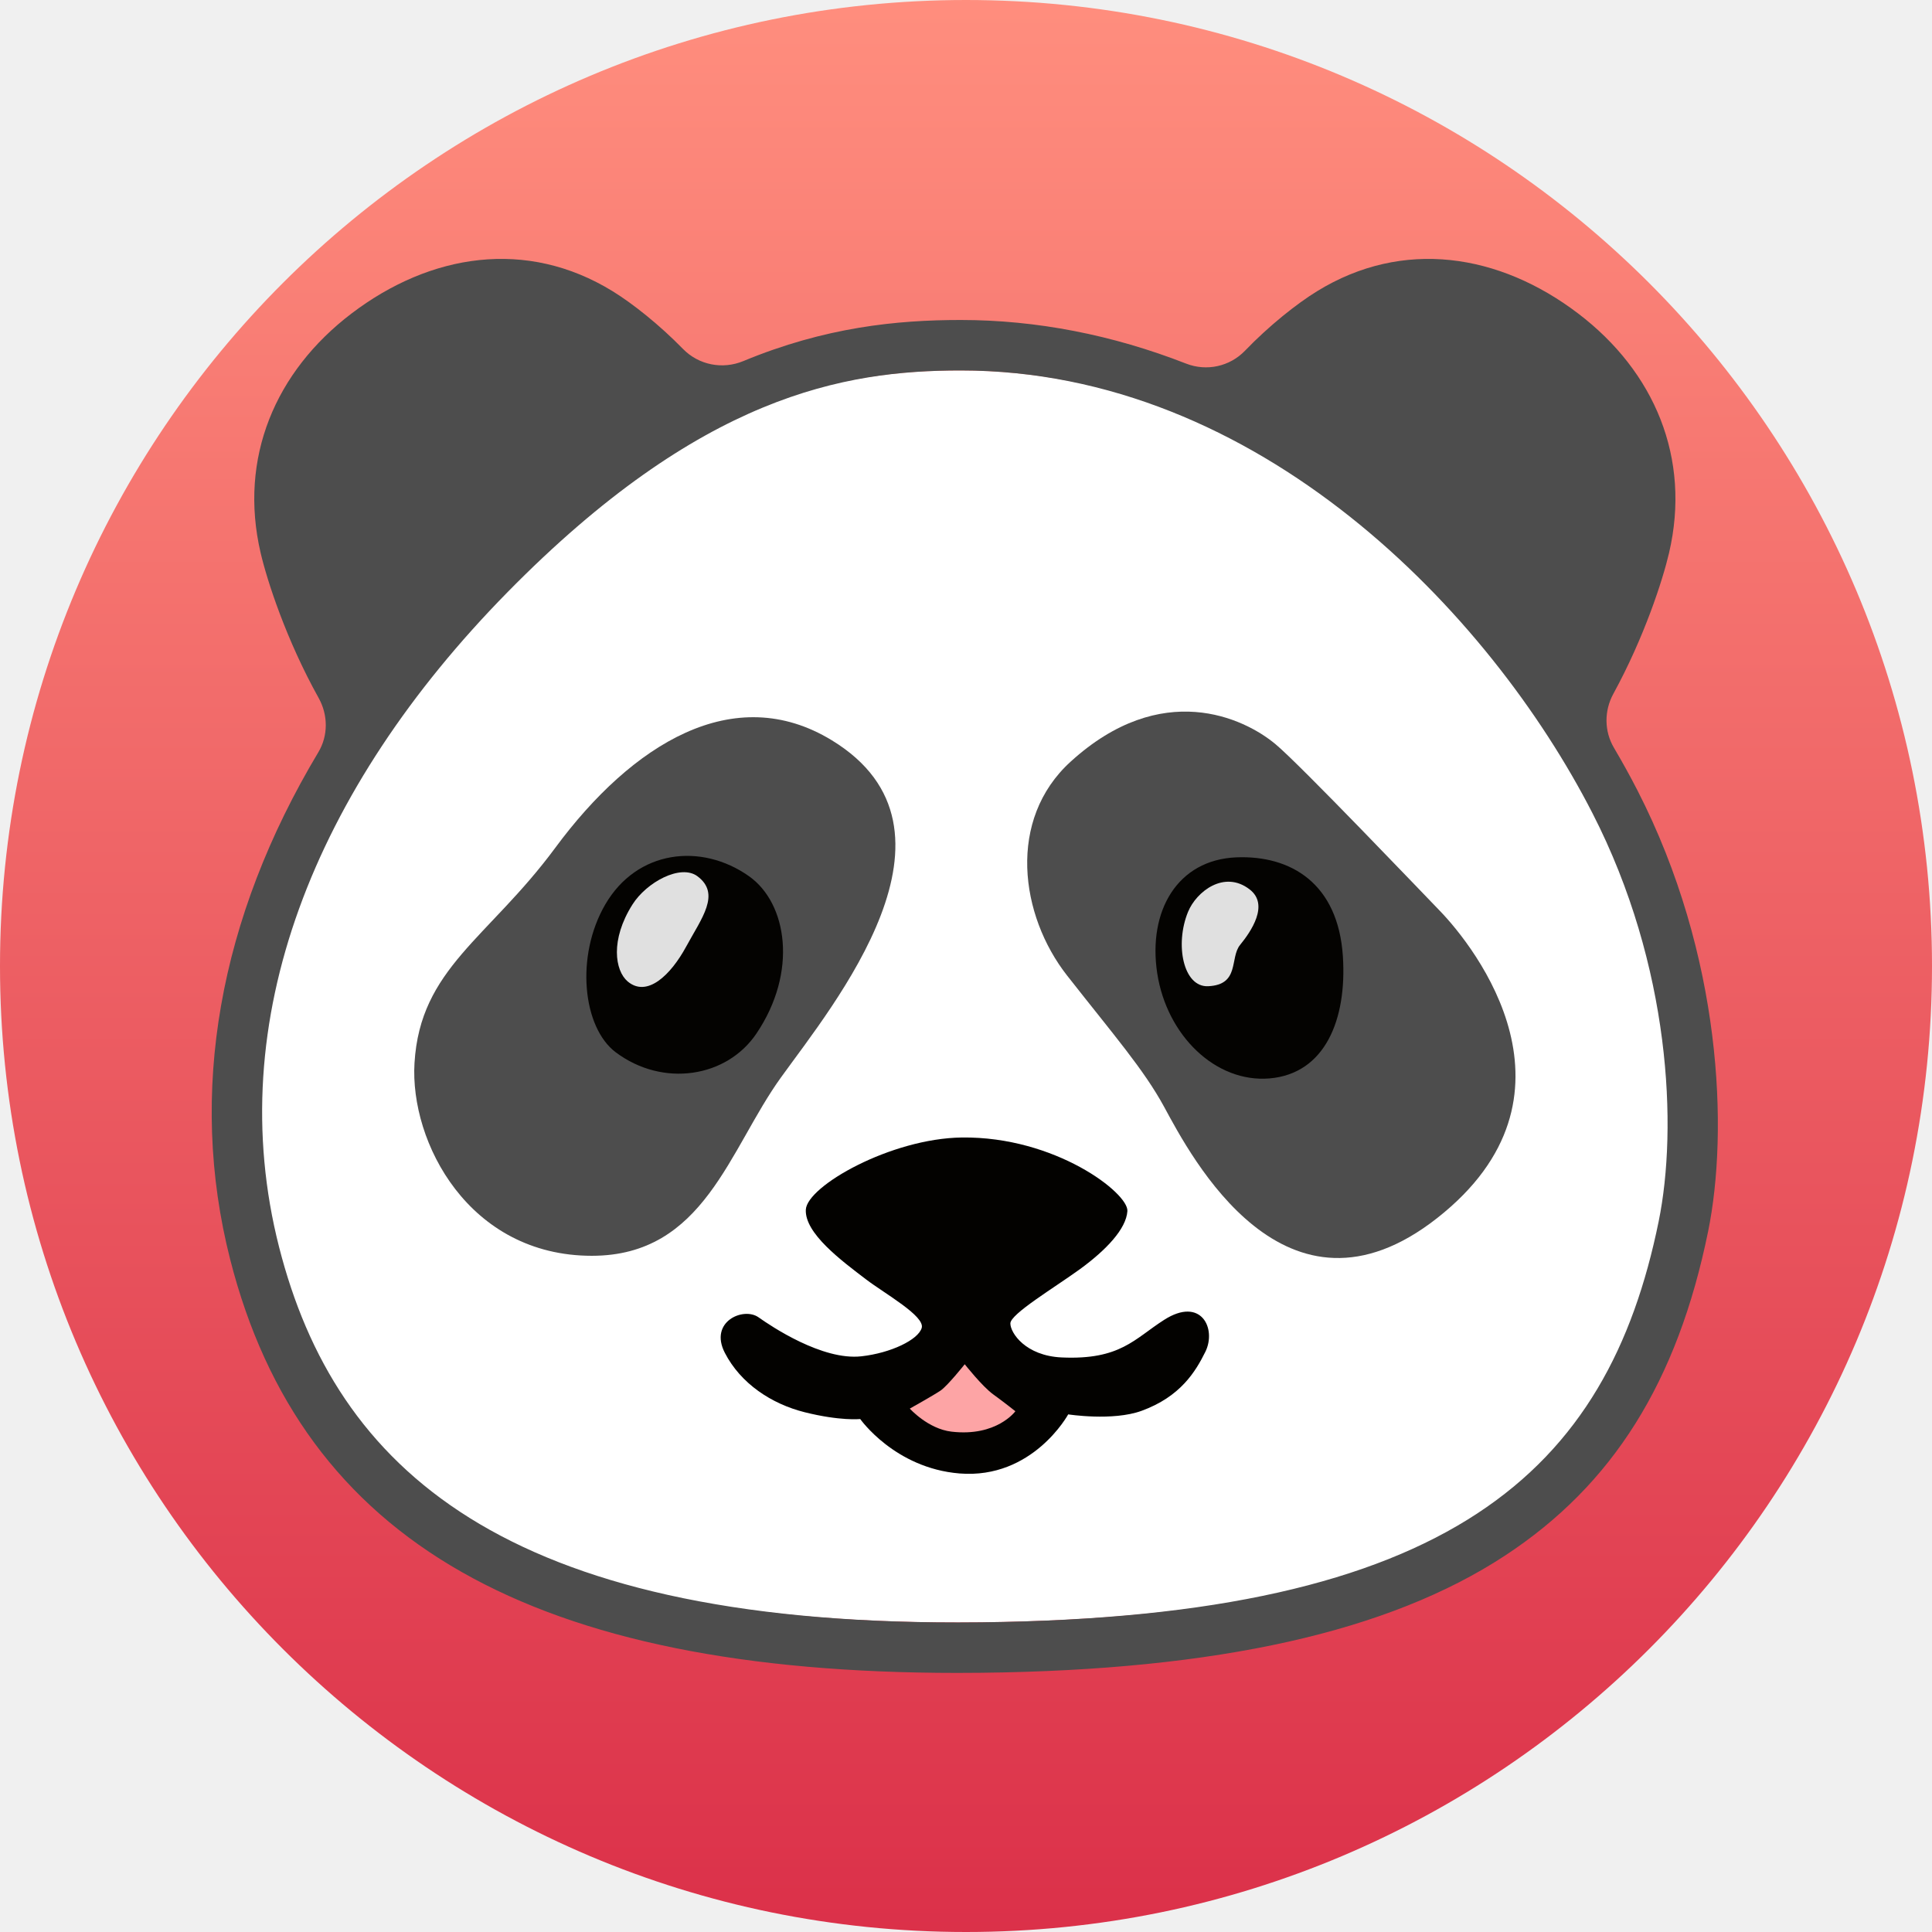
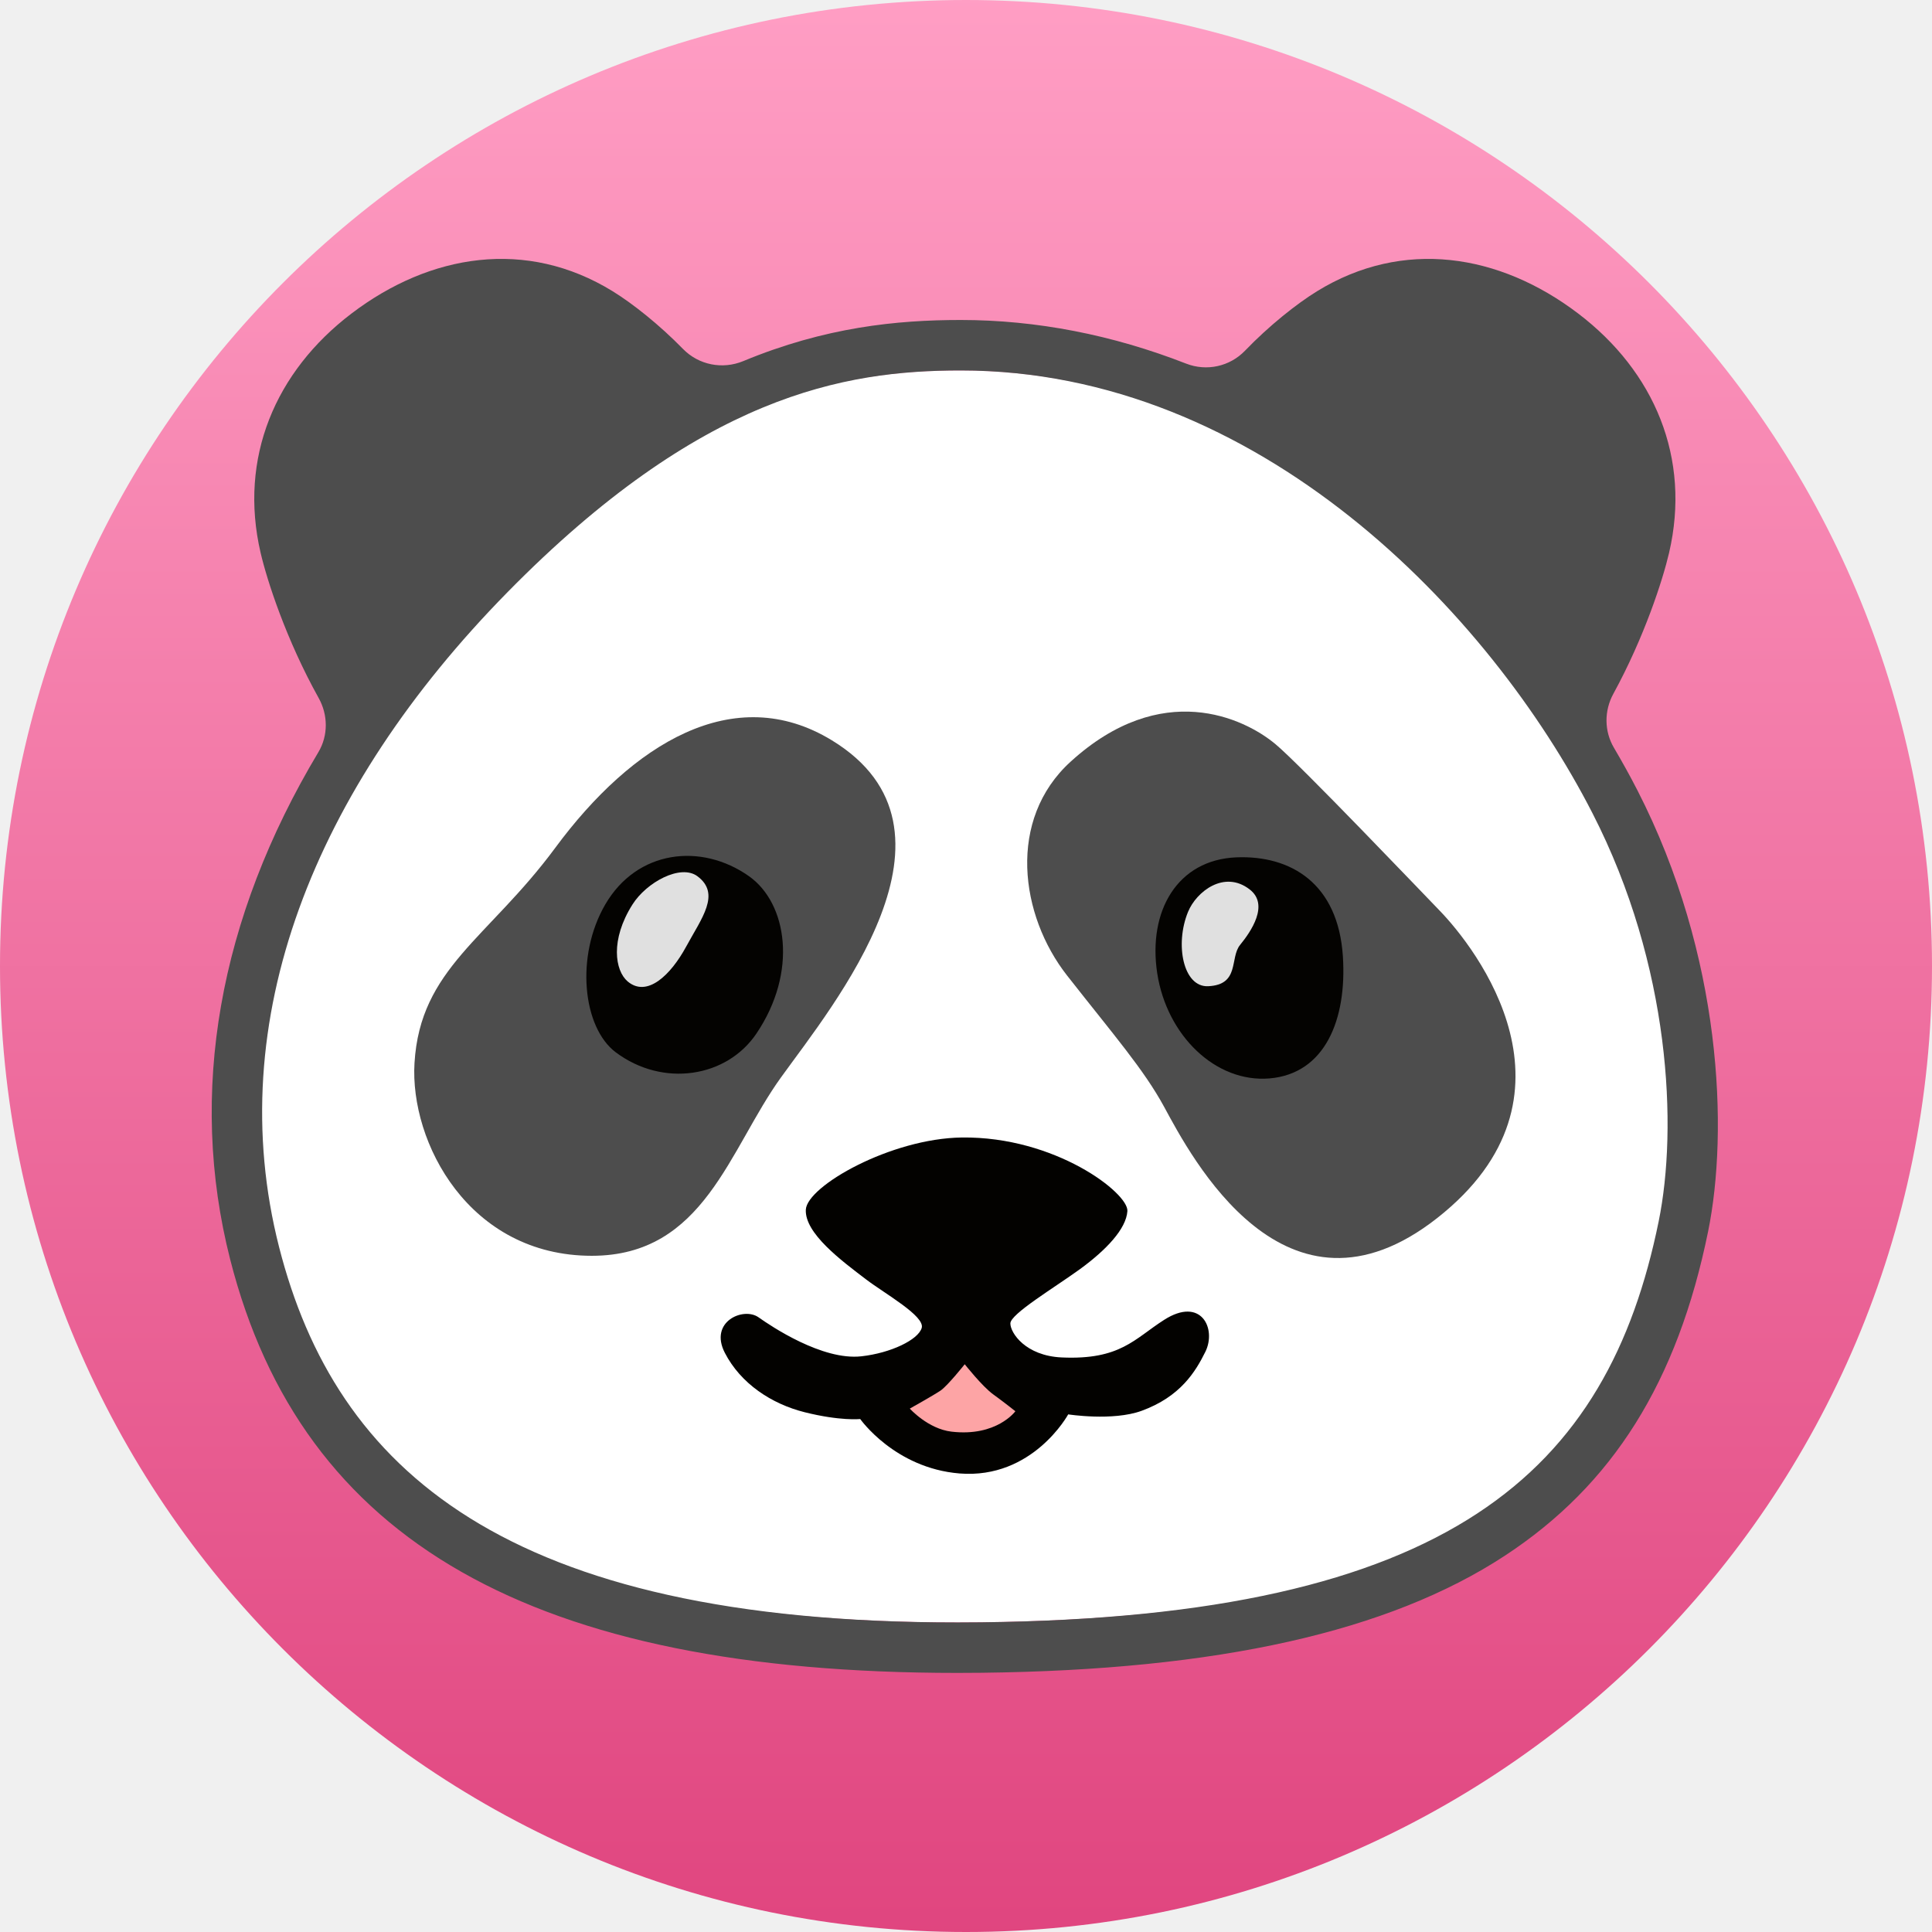
<svg xmlns="http://www.w3.org/2000/svg" viewBox="0 0 128 128" width="128" height="128">
  <defs>
    <linearGradient id="panda-bg" x1="0" y1="0" x2="0" y2="1">
-       <stop offset="0" stop-color="#FF8E7E" />
-       <stop offset="1" stop-color="#DB3049" />
+       <stop offset="0" stop-color="#FF9EC4" />
+       <stop offset="1" stop-color="#E0457F" />
    </linearGradient>
  </defs>
  <circle cx="64" cy="64" r="64" fill="url(#panda-bg)" />
  <svg x="10.26" y="10.57" width="106.44" height="106.44" viewBox="0 0 128 128">
    <g>
      <g>
        <path fill="#FFFFFF" d="M64.192,16.804c-9.484,0-21.097,2.011-36.774,17.689     S4.244,68.623,8.911,86.632s18.788,30.345,56.937,29.911     s50.825-12.026,54.96-31.943c1.546-7.447,0.984-20.35-5.37-32.521     C107.108,36.102,88.38,16.804,64.192,16.804z" />
        <g>
          <path fill="#4D4D4D" d="M53.937,46.271c-7.798-4.757-15.918,0.281-22.04,8.571      C26.557,62.069,21.137,64.437,20.686,71.985      c-0.381,6.313,4.336,15.356,14.131,15.356c8.953,0,10.93-8.481,15.075-14.222      C54.027,67.368,65.599,53.387,53.937,46.271z" />
          <path fill="#4D4D4D" d="M72.966,47.968c-5.078,4.617-4.055,12.244-0.281,17.052      c3.774,4.807,6.112,7.487,7.728,10.458c2.118,3.904,9.645,18.377,21.759,8.852      c12.335-9.705,3.041-21.548,0.191-24.489      c-1.114-1.144-11.161-11.682-13.098-13.278      C86.766,44.485,80.212,41.374,72.966,47.968z" />
        </g>
        <g>
          <path fill="#040301" d="M94.654,63.504c0.321,5.008-1.415,9.324-5.841,9.705      c-4.306,0.361-8.19-3.422-8.953-8.38c-0.753-4.958,1.606-9.043,6.313-9.234      C90.499,55.425,94.282,57.663,94.654,63.504z" />
          <path fill="#040301" d="M47.934,69.626c-2.369,3.523-7.457,4.316-11.211,1.505      c-2.64-1.977-3.232-7.658-0.843-11.773c2.519-4.346,7.648-4.958,11.472-2.248      C50.383,59.269,51.236,64.729,47.934,69.626z" />
          <path fill="#E0E0E0" d="M82.319,59.931c-1.074,2.609-0.381,6.032,1.606,5.932      c2.539-0.12,1.696-2.258,2.539-3.292c0.843-1.034,2.359-3.202,0.753-4.426      C85.199,56.589,82.981,58.325,82.319,59.931z" />
          <path fill="#E0E0E0" d="M38.048,59.359c-1.776,2.81-1.395,5.259-0.381,6.122      c1.556,1.315,3.443-0.522,4.667-2.78c1.224-2.258,2.78-4.195,0.893-5.6      C41.892,56.107,39.172,57.573,38.048,59.359z" />
        </g>
        <path fill="#030200" d="M64.298,77.916c-5.651,0.07-12.335,3.864-12.435,5.751     c-0.09,1.887,2.83,4.055,4.807,5.56c1.475,1.124,4.707,2.921,4.426,3.864     c-0.281,0.943-2.459,1.997-4.807,2.258c-3.111,0.351-7.196-2.399-8.2-3.111     c-1.204-0.843-3.954,0.351-2.68,2.83c1.265,2.459,3.724,4.075,6.363,4.737     c2.85,0.713,4.426,0.542,4.426,0.542s2.75,3.914,7.909,4.336     c5.841,0.472,8.661-4.707,8.661-4.707s3.543,0.552,5.841-0.281     c3.111-1.134,4.306-3.131,5.088-4.707c0.903-1.837-0.331-4.436-3.292-2.539     c-2.359,1.505-3.483,3.202-8.15,2.991c-2.89-0.13-4.095-1.957-4.095-2.71     c0-0.753,3.483-2.83,5.56-4.336c2.088-1.526,3.673-3.202,3.764-4.617     C77.576,82.343,71.735,77.826,64.298,77.916z" />
        <path fill="#FDA4A5" d="M64.524,95.982c0,0-1.365,1.716-1.927,2.098     c-0.562,0.381-2.449,1.435-2.449,1.435s1.445,1.616,3.322,1.837     c3.603,0.422,5.088-1.626,5.088-1.626s-0.823-0.662-1.766-1.345     C65.929,97.759,64.524,95.982,64.524,95.982z" />
        <path fill="#4D4D4D" d="M118.114,50.245c-0.584-1.139-1.21-2.266-1.867-3.381     c-0.778-1.321-0.783-2.946-0.049-4.292c2.484-4.549,3.941-9.086,4.441-11.228     c1.767-7.568-1.17-14.461-7.24-19.077     c-6.275-4.771-13.952-5.992-20.807-1.773c-1.635,1.006-3.832,2.757-5.736,4.735     c-1.216,1.264-3.06,1.667-4.694,1.029c-5.865-2.29-11.911-3.475-17.965-3.475     c-5.092,0-10.804,0.575-17.309,3.273c-1.663,0.69-3.56,0.317-4.817-0.972     c-1.871-1.918-4.001-3.608-5.596-4.59c-6.855-4.22-14.532-2.998-20.807,1.773     c-6.07,4.616-9.007,11.509-7.24,19.077c0.512,2.194,2.029,6.902,4.624,11.56     c0.752,1.349,0.766,2.994-0.028,4.319C5.112,60.433,2.618,74.341,5.999,87.624     c5.723,22.48,24.13,32.95,57.93,32.95c0.642,0,1.286-0.004,1.942-0.011     c18.805-0.217,32.439-3.267,41.68-9.323     c8.608-5.64,13.755-13.85,16.2-25.837     C125.377,77.427,124.877,63.433,118.114,50.245z M119.812,84.6     c-4.062,19.917-16.514,31.51-53.988,31.943     c-0.64,0.007-1.269,0.011-1.896,0.011c-36.045,0-49.528-12.221-54.034-29.922     c-4.584-18.009,2.78-36.461,18.18-52.139     C43.474,18.816,54.881,16.804,64.198,16.804c23.76,0,42.157,19.298,50.34,35.275     C120.778,64.25,121.33,77.153,119.812,84.6z" />
      </g>
    </g>
  </svg>
</svg>
